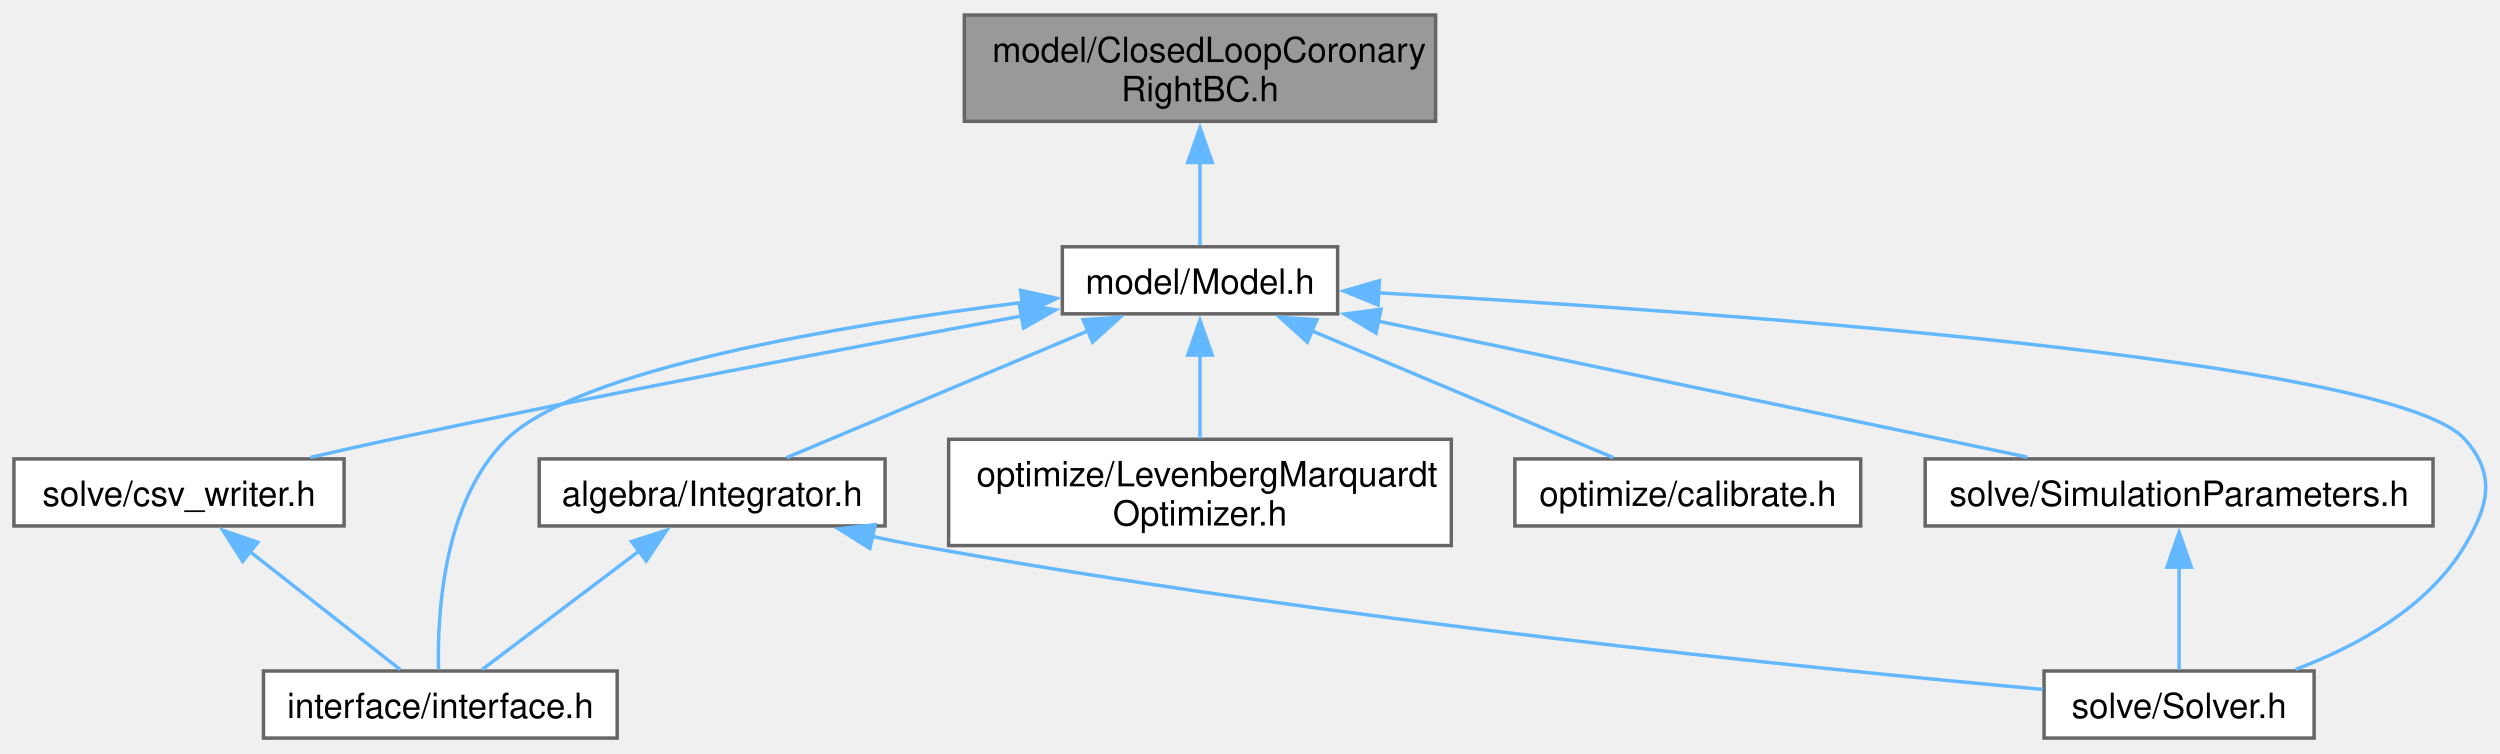
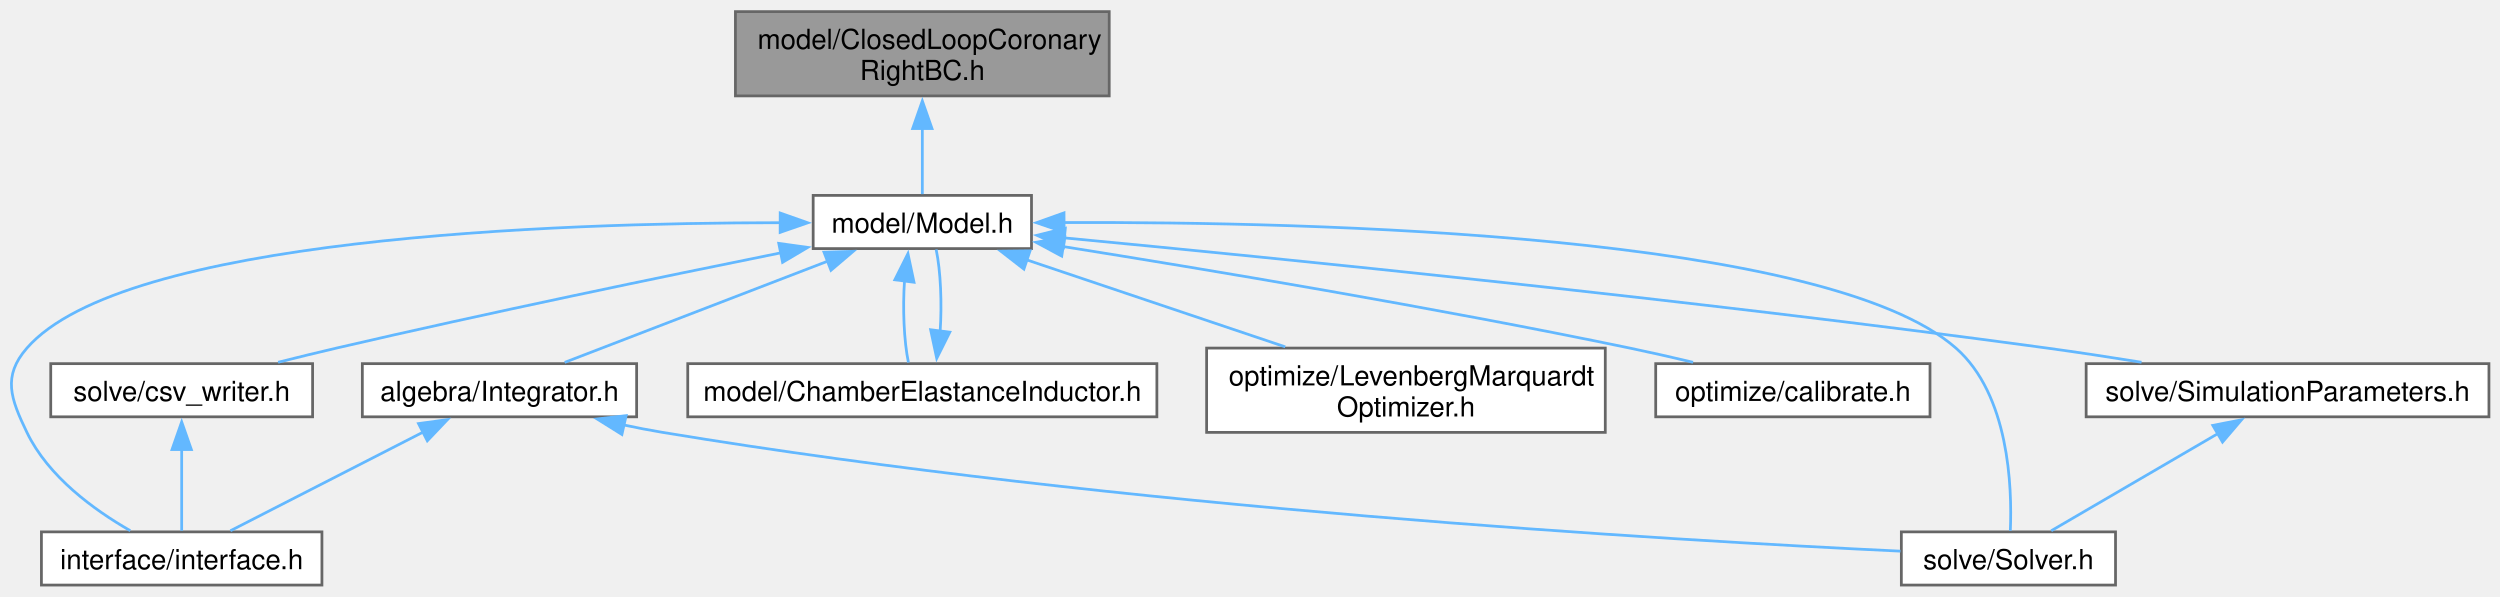
- <svg xmlns="http://www.w3.org/2000/svg" xmlns:xlink="http://www.w3.org/1999/xlink" width="717pt" height="216pt" viewBox="0.00 0.00 717.47 215.50">
+ <svg xmlns="http://www.w3.org/2000/svg" xmlns:xlink="http://www.w3.org/1999/xlink" width="905pt" height="216pt" viewBox="0.00 0.00 904.61 215.50">
  <g id="graph0" class="graph" transform="scale(1 1) rotate(0) translate(4 211.5)">
    <g id="Node000001" class="node">
      <g id="a_Node000001">
        <a xlink:title="Right side of ClosedLoopCoronaryBC.">
-           <polygon fill="#999999" stroke="#666666" points="408,-207.5 272.75,-207.5 272.75,-177 408,-177 408,-207.5" />
-           <text text-anchor="start" x="280.75" y="-194" font-family="Helvetica,sans-Serif" font-size="10.00">model/ClosedLoopCoronary</text>
-           <text text-anchor="middle" x="340.38" y="-182.75" font-family="Helvetica,sans-Serif" font-size="10.00">RightBC.h</text>
+           <polygon fill="#999999" stroke="#666666" points="397.36,-207.5 262.11,-207.5 262.11,-177 397.36,-177 397.36,-207.5" />
+           <text text-anchor="start" x="270.11" y="-194" font-family="Helvetica,sans-Serif" font-size="10.00">model/ClosedLoopCoronary</text>
+           <text text-anchor="middle" x="329.74" y="-182.75" font-family="Helvetica,sans-Serif" font-size="10.00">RightBC.h</text>
        </a>
      </g>
    </g>
    <g id="Node000002" class="node">
      <g id="a_Node000002">
        <a xlink:href="_model_8h.html" target="_top" xlink:title="model::Model source file">
-           <polygon fill="white" stroke="#666666" points="379.88,-141 300.88,-141 300.88,-121.75 379.88,-121.75 379.88,-141" />
-           <text text-anchor="middle" x="340.38" y="-127.5" font-family="Helvetica,sans-Serif" font-size="10.00">model/Model.h</text>
+           <polygon fill="white" stroke="#666666" points="369.24,-141 290.24,-141 290.24,-121.75 369.24,-121.75 369.24,-141" />
+           <text text-anchor="middle" x="329.74" y="-127.5" font-family="Helvetica,sans-Serif" font-size="10.00">model/Model.h</text>
        </a>
      </g>
    </g>
    <g id="edge1_Node000001_Node000002" class="edge">
      <g id="a_edge1_Node000001_Node000002">
        <a xlink:title=" ">
-           <path fill="none" stroke="#63b8ff" d="M340.38,-165.23C340.38,-156.73 340.38,-147.84 340.38,-141.45" />
-           <polygon fill="#63b8ff" stroke="#63b8ff" points="336.88,-165.18 340.38,-175.18 343.88,-165.18 336.88,-165.18" />
+           <path fill="none" stroke="#63b8ff" d="M329.74,-165.23C329.74,-156.73 329.74,-147.84 329.74,-141.45" />
+           <polygon fill="#63b8ff" stroke="#63b8ff" points="326.24,-165.18 329.74,-175.18 333.24,-165.18 326.24,-165.18" />
        </a>
      </g>
    </g>
    <g id="Node000003" class="node">
      <g id="a_Node000003">
        <a xlink:href="_integrator_8h.html" target="_top" xlink:title="Integrator source file.">
-           <polygon fill="white" stroke="#666666" points="250,-80.12 150.75,-80.12 150.75,-60.88 250,-60.88 250,-80.12" />
-           <text text-anchor="middle" x="200.38" y="-66.62" font-family="Helvetica,sans-Serif" font-size="10.00">algebra/Integrator.h</text>
+           <polygon fill="white" stroke="#666666" points="226.36,-80.12 127.11,-80.12 127.11,-60.88 226.36,-60.88 226.36,-80.12" />
+           <text text-anchor="middle" x="176.74" y="-66.62" font-family="Helvetica,sans-Serif" font-size="10.00">algebra/Integrator.h</text>
        </a>
      </g>
    </g>
    <g id="edge2_Node000002_Node000003" class="edge">
      <g id="a_edge2_Node000002_Node000003">
        <a xlink:title=" ">
-           <path fill="none" stroke="#63b8ff" d="M308.49,-116.97C281.94,-105.8 244.85,-90.2 221.74,-80.48" />
-           <polygon fill="#63b8ff" stroke="#63b8ff" points="306.84,-120.07 317.41,-120.72 309.55,-113.62 306.84,-120.07" />
+           <path fill="none" stroke="#63b8ff" d="M295.7,-117.28C266.72,-106.13 225.84,-90.4 200.33,-80.58" />
+           <polygon fill="#63b8ff" stroke="#63b8ff" points="294.16,-120.44 304.75,-120.76 296.68,-113.9 294.16,-120.44" />
        </a>
      </g>
    </g>
    <g id="Node000004" class="node">
      <g id="a_Node000004">
        <a xlink:href="interface_8h.html" target="_top" xlink:title="svZeroDSolver callable interface.">
-           <polygon fill="white" stroke="#666666" points="173.12,-19.25 71.62,-19.25 71.62,0 173.12,0 173.12,-19.25" />
-           <text text-anchor="middle" x="122.38" y="-5.75" font-family="Helvetica,sans-Serif" font-size="10.00">interface/interface.h</text>
+           <polygon fill="white" stroke="#666666" points="112.49,-19.25 10.99,-19.25 10.99,0 112.49,0 112.49,-19.25" />
+           <text text-anchor="middle" x="61.74" y="-5.75" font-family="Helvetica,sans-Serif" font-size="10.00">interface/interface.h</text>
        </a>
      </g>
    </g>
    <g id="edge5_Node000002_Node000004" class="edge">
      <g id="a_edge5_Node000002_Node000004">
        <a xlink:title=" ">
-           <path fill="none" stroke="#63b8ff" d="M289.45,-125.03C237.65,-118.56 162.13,-105.95 141.38,-85.75 123.15,-68.02 121.48,-35.52 121.85,-19.72" />
-           <polygon fill="#63b8ff" stroke="#63b8ff" points="288.91,-128.49 299.26,-126.21 289.75,-121.54 288.91,-128.49" />
+           <path fill="none" stroke="#63b8ff" d="M278.47,-131.12C196.23,-131.09 40.49,-125.62 5.74,-85.75 -3.17,-75.53 -0.15,-67.46 5.74,-55.25 13.45,-39.23 30.02,-27.19 43.15,-19.67" />
+           <polygon fill="#63b8ff" stroke="#63b8ff" points="278.31,-134.62 288.3,-131.09 278.29,-127.62 278.31,-134.62" />
        </a>
      </g>
    </g>
    <g id="Node000005" class="node">
      <g id="a_Node000005">
        <a xlink:href="_solver_8h.html" target="_top" xlink:title="Solver source file.">
-           <polygon fill="white" stroke="#666666" points="660.12,-19.25 582.62,-19.25 582.62,0 660.12,0 660.12,-19.25" />
-           <text text-anchor="middle" x="621.38" y="-5.75" font-family="Helvetica,sans-Serif" font-size="10.00">solve/Solver.h</text>
+           <polygon fill="white" stroke="#666666" points="761.49,-19.25 683.99,-19.25 683.99,0 761.49,0 761.49,-19.25" />
+           <text text-anchor="middle" x="722.74" y="-5.75" font-family="Helvetica,sans-Serif" font-size="10.00">solve/Solver.h</text>
        </a>
      </g>
    </g>
-     <g id="edge10_Node000002_Node000005" class="edge">
-       <g id="a_edge10_Node000002_Node000005">
+     <g id="edge12_Node000002_Node000005" class="edge">
+       <g id="a_edge12_Node000002_Node000005">
        <a xlink:title=" ">
-           <path fill="none" stroke="#63b8ff" d="M391.53,-127.78C486.67,-122.44 683.06,-108.72 703.38,-85.75 712.36,-75.6 710.3,-66.9 703.38,-55.25 692.86,-37.56 672.6,-26.43 654.84,-19.72" />
-           <polygon fill="#63b8ff" stroke="#63b8ff" points="391.48,-124.28 381.69,-128.32 391.87,-131.27 391.48,-124.28" />
+           <path fill="none" stroke="#63b8ff" d="M380.92,-131.18C471.95,-131.52 656.85,-126.95 703.74,-85.75 722.94,-68.88 724.1,-35.67 723.43,-19.67" />
+           <polygon fill="#63b8ff" stroke="#63b8ff" points="381.04,-127.68 371.02,-131.12 381,-134.68 381.04,-127.68" />
        </a>
      </g>
    </g>
    <g id="Node000006" class="node">
      <g id="a_Node000006">
-         <a xlink:href="_levenberg_marquardt_optimizer_8h.html" target="_top" xlink:title="opt::LevenbergMarquardtOptimizer source file">
-           <polygon fill="white" stroke="#666666" points="412.5,-85.75 268.25,-85.75 268.25,-55.25 412.5,-55.25 412.5,-85.75" />
-           <text text-anchor="start" x="276.25" y="-72.25" font-family="Helvetica,sans-Serif" font-size="10.00">optimize/LevenbergMarquardt</text>
-           <text text-anchor="middle" x="340.38" y="-61" font-family="Helvetica,sans-Serif" font-size="10.00">Optimizer.h</text>
+         <a xlink:href="_chamber_elastance_inductor_8h.html" target="_top" xlink:title="model::ChamberElastanceInductor source file">
+           <polygon fill="white" stroke="#666666" points="414.61,-80.12 244.86,-80.12 244.86,-60.88 414.61,-60.88 414.61,-80.12" />
+           <text text-anchor="middle" x="329.74" y="-66.62" font-family="Helvetica,sans-Serif" font-size="10.00">model/ChamberElastanceInductor.h</text>
        </a>
      </g>
    </g>
    <g id="edge6_Node000002_Node000006" class="edge">
      <g id="a_edge6_Node000002_Node000006">
        <a xlink:title=" ">
-           <path fill="none" stroke="#63b8ff" d="M340.38,-110.17C340.38,-102.24 340.38,-93.31 340.38,-86.03" />
-           <polygon fill="#63b8ff" stroke="#63b8ff" points="336.88,-109.92 340.38,-119.92 343.88,-109.92 336.88,-109.92" />
+           <path fill="none" stroke="#63b8ff" d="M323.3,-110.28C322.6,-100.17 323.07,-88.42 324.71,-80.53" />
+           <polygon fill="#63b8ff" stroke="#63b8ff" points="319.79,-110.46 324.53,-119.93 326.73,-109.57 319.79,-110.46" />
        </a>
      </g>
    </g>
    <g id="Node000007" class="node">
      <g id="a_Node000007">
-         <a xlink:href="calibrate_8h.html" target="_top" xlink:title="opt::calibrate source file">
-           <polygon fill="white" stroke="#666666" points="530,-80.12 430.75,-80.12 430.75,-60.88 530,-60.88 530,-80.12" />
-           <text text-anchor="middle" x="480.38" y="-66.62" font-family="Helvetica,sans-Serif" font-size="10.00">optimize/calibrate.h</text>
+         <a xlink:href="_levenberg_marquardt_optimizer_8h.html" target="_top" xlink:title="opt::LevenbergMarquardtOptimizer source file">
+           <polygon fill="white" stroke="#666666" points="576.86,-85.75 432.61,-85.75 432.61,-55.25 576.86,-55.25 576.86,-85.75" />
+           <text text-anchor="start" x="440.61" y="-72.25" font-family="Helvetica,sans-Serif" font-size="10.00">optimize/LevenbergMarquardt</text>
+           <text text-anchor="middle" x="504.74" y="-61" font-family="Helvetica,sans-Serif" font-size="10.00">Optimizer.h</text>
        </a>
      </g>
    </g>
-     <g id="edge7_Node000002_Node000007" class="edge">
-       <g id="a_edge7_Node000002_Node000007">
+     <g id="edge8_Node000002_Node000007" class="edge">
+       <g id="a_edge8_Node000002_Node000007">
        <a xlink:title=" ">
-           <path fill="none" stroke="#63b8ff" d="M372.26,-116.97C398.81,-105.8 435.9,-90.2 459.01,-80.48" />
-           <polygon fill="#63b8ff" stroke="#63b8ff" points="371.2,-113.62 363.34,-120.72 373.91,-120.07 371.2,-113.62" />
+           <path fill="none" stroke="#63b8ff" d="M367.45,-117.69C394.95,-108.44 432.27,-95.88 461.06,-86.19" />
+           <polygon fill="#63b8ff" stroke="#63b8ff" points="366.49,-114.32 358.13,-120.82 368.72,-120.95 366.49,-114.32" />
        </a>
      </g>
    </g>
    <g id="Node000008" class="node">
      <g id="a_Node000008">
-         <a xlink:href="_simulation_parameters_8h.html" target="_top" xlink:title="Source file to read simulation configuration.">
-           <polygon fill="white" stroke="#666666" points="694.25,-80.12 548.5,-80.12 548.5,-60.88 694.25,-60.88 694.25,-80.12" />
-           <text text-anchor="middle" x="621.38" y="-66.62" font-family="Helvetica,sans-Serif" font-size="10.00">solve/SimulationParameters.h</text>
+         <a xlink:href="calibrate_8h.html" target="_top" xlink:title="opt::calibrate source file">
+           <polygon fill="white" stroke="#666666" points="694.36,-80.12 595.11,-80.12 595.11,-60.88 694.36,-60.88 694.36,-80.12" />
+           <text text-anchor="middle" x="644.74" y="-66.62" font-family="Helvetica,sans-Serif" font-size="10.00">optimize/calibrate.h</text>
        </a>
      </g>
    </g>
-     <g id="edge8_Node000002_Node000008" class="edge">
-       <g id="a_edge8_Node000002_Node000008">
+     <g id="edge9_Node000002_Node000008" class="edge">
+       <g id="a_edge9_Node000002_Node000008">
        <a xlink:title=" ">
-           <path fill="none" stroke="#63b8ff" d="M391.58,-119.65C444.92,-108.47 527.57,-91.15 577.86,-80.62" />
-           <polygon fill="#63b8ff" stroke="#63b8ff" points="390.89,-116.22 381.82,-121.69 392.32,-123.07 390.89,-116.22" />
+           <path fill="none" stroke="#63b8ff" d="M380.56,-122.51C432.35,-114.25 514.9,-100.46 585.74,-85.75 593.16,-84.21 601.08,-82.4 608.62,-80.61" />
+           <polygon fill="#63b8ff" stroke="#63b8ff" points="380.18,-119.02 370.85,-124.04 381.28,-125.94 380.18,-119.02" />
        </a>
      </g>
    </g>
    <g id="Node000009" class="node">
      <g id="a_Node000009">
-         <a xlink:href="csv__writer_8h.html" target="_top" xlink:title="csv_writer source file">
-           <polygon fill="white" stroke="#666666" points="94.75,-80.12 0,-80.12 0,-60.88 94.75,-60.88 94.75,-80.12" />
-           <text text-anchor="middle" x="47.38" y="-66.62" font-family="Helvetica,sans-Serif" font-size="10.00">solve/csv_writer.h</text>
+         <a xlink:href="_simulation_parameters_8h.html" target="_top" xlink:title="Source file to read simulation configuration.">
+           <polygon fill="white" stroke="#666666" points="896.61,-80.12 750.86,-80.12 750.86,-60.88 896.61,-60.88 896.61,-80.12" />
+           <text text-anchor="middle" x="823.74" y="-66.62" font-family="Helvetica,sans-Serif" font-size="10.00">solve/SimulationParameters.h</text>
        </a>
      </g>
    </g>
-     <g id="edge11_Node000002_Node000009" class="edge">
-       <g id="a_edge11_Node000002_Node000009">
+     <g id="edge10_Node000002_Node000009" class="edge">
+       <g id="a_edge10_Node000002_Node000009">
        <a xlink:title=" ">
-           <path fill="none" stroke="#63b8ff" d="M289.33,-121.16C242.25,-112.51 170.45,-98.97 108.38,-85.75 100.82,-84.14 92.77,-82.33 85.07,-80.55" />
-           <polygon fill="#63b8ff" stroke="#63b8ff" points="288.5,-124.56 298.97,-122.92 289.76,-117.68 288.5,-124.56" />
+           <path fill="none" stroke="#63b8ff" d="M380.99,-125.64C458.26,-118.3 609.12,-103.18 736.74,-85.75 747.81,-84.24 759.64,-82.43 770.89,-80.62" />
+           <polygon fill="#63b8ff" stroke="#63b8ff" points="380.82,-122.14 371.19,-126.56 381.48,-129.11 380.82,-122.14" />
+         </a>
+       </g>
+     </g>
+     <g id="Node000010" class="node">
+       <g id="a_Node000010">
+         <a xlink:href="csv__writer_8h.html" target="_top" xlink:title="csv_writer source file">
+           <polygon fill="white" stroke="#666666" points="109.11,-80.12 14.36,-80.12 14.36,-60.88 109.11,-60.88 109.11,-80.12" />
+           <text text-anchor="middle" x="61.74" y="-66.62" font-family="Helvetica,sans-Serif" font-size="10.00">solve/csv_writer.h</text>
+         </a>
+       </g>
+     </g>
+     <g id="edge13_Node000002_Node000010" class="edge">
+       <g id="a_edge13_Node000002_Node000010">
+         <a xlink:title=" ">
+           <path fill="none" stroke="#63b8ff" d="M278.74,-120.26C235.72,-111.58 172.55,-98.49 117.74,-85.75 110.9,-84.16 103.61,-82.37 96.63,-80.62" />
+           <polygon fill="#63b8ff" stroke="#63b8ff" points="277.79,-123.64 288.29,-122.18 279.17,-116.78 277.79,-123.64" />
        </a>
      </g>
    </g>
    <g id="edge3_Node000003_Node000004" class="edge">
      <g id="a_edge3_Node000003_Node000004">
        <a xlink:title=" ">
-           <path fill="none" stroke="#63b8ff" d="M179.34,-53.63C164.91,-42.73 146.29,-28.67 134.33,-19.65" />
-           <polygon fill="#63b8ff" stroke="#63b8ff" points="177.23,-56.42 187.32,-59.65 181.45,-50.83 177.23,-56.42" />
+           <path fill="none" stroke="#63b8ff" d="M149.05,-55.33C127.39,-44.24 97.92,-29.15 79.37,-19.65" />
+           <polygon fill="#63b8ff" stroke="#63b8ff" points="147.43,-58.43 157.92,-59.87 150.62,-52.2 147.43,-58.43" />
        </a>
      </g>
    </g>
    <g id="edge4_Node000003_Node000005" class="edge">
      <g id="a_edge4_Node000003_Node000005">
        <a xlink:title=" ">
-           <path fill="none" stroke="#63b8ff" d="M246.14,-57.9C250.6,-56.94 255.07,-56.03 259.38,-55.25 376.04,-34.04 515.71,-19.98 582.31,-13.96" />
-           <polygon fill="#63b8ff" stroke="#63b8ff" points="245.63,-54.43 236.65,-60.06 247.18,-61.26 245.63,-54.43" />
+           <path fill="none" stroke="#63b8ff" d="M221.55,-57.96C226.32,-56.94 231.12,-56.02 235.74,-55.25 400.95,-27.88 600.69,-16.19 683.67,-12.27" />
+           <polygon fill="#63b8ff" stroke="#63b8ff" points="221.03,-54.49 212.05,-60.1 222.57,-61.32 221.03,-54.49" />
        </a>
      </g>
    </g>
-     <g id="edge9_Node000008_Node000005" class="edge">
-       <g id="a_edge9_Node000008_Node000005">
+     <g id="edge7_Node000006_Node000002" class="edge">
+       <g id="a_edge7_Node000006_Node000002">
        <a xlink:title=" ">
-           <path fill="none" stroke="#63b8ff" d="M621.38,-49.07C621.38,-39.04 621.38,-27.46 621.38,-19.65" />
-           <polygon fill="#63b8ff" stroke="#63b8ff" points="617.88,-49.04 621.38,-59.04 624.88,-49.04 617.88,-49.04" />
+           <path fill="none" stroke="#63b8ff" d="M336.18,-91.7C336.87,-101.82 336.39,-113.57 334.74,-121.43" />
+           <polygon fill="#63b8ff" stroke="#63b8ff" points="339.68,-91.51 334.95,-82.03 332.74,-92.39 339.68,-91.51" />
        </a>
      </g>
    </g>
-     <g id="edge12_Node000009_Node000004" class="edge">
-       <g id="a_edge12_Node000009_Node000004">
+     <g id="edge11_Node000009_Node000005" class="edge">
+       <g id="a_edge11_Node000009_Node000005">
        <a xlink:title=" ">
-           <path fill="none" stroke="#63b8ff" d="M67.6,-53.63C81.47,-42.73 99.38,-28.67 110.88,-19.65" />
-           <polygon fill="#63b8ff" stroke="#63b8ff" points="65.66,-50.7 59.96,-59.62 69.98,-56.2 65.66,-50.7" />
+           <path fill="none" stroke="#63b8ff" d="M798.63,-54.87C779.69,-43.82 754.29,-29.02 738.22,-19.65" />
+           <polygon fill="#63b8ff" stroke="#63b8ff" points="796.69,-57.78 807.09,-59.8 800.21,-51.74 796.69,-57.78" />
+         </a>
+       </g>
+     </g>
+     <g id="edge14_Node000010_Node000004" class="edge">
+       <g id="a_edge14_Node000010_Node000004">
+         <a xlink:title=" ">
+           <path fill="none" stroke="#63b8ff" d="M61.74,-49.07C61.74,-39.04 61.74,-27.46 61.74,-19.65" />
+           <polygon fill="#63b8ff" stroke="#63b8ff" points="58.24,-49.04 61.74,-59.04 65.24,-49.04 58.24,-49.04" />
        </a>
      </g>
    </g>
  </g>
</svg>
